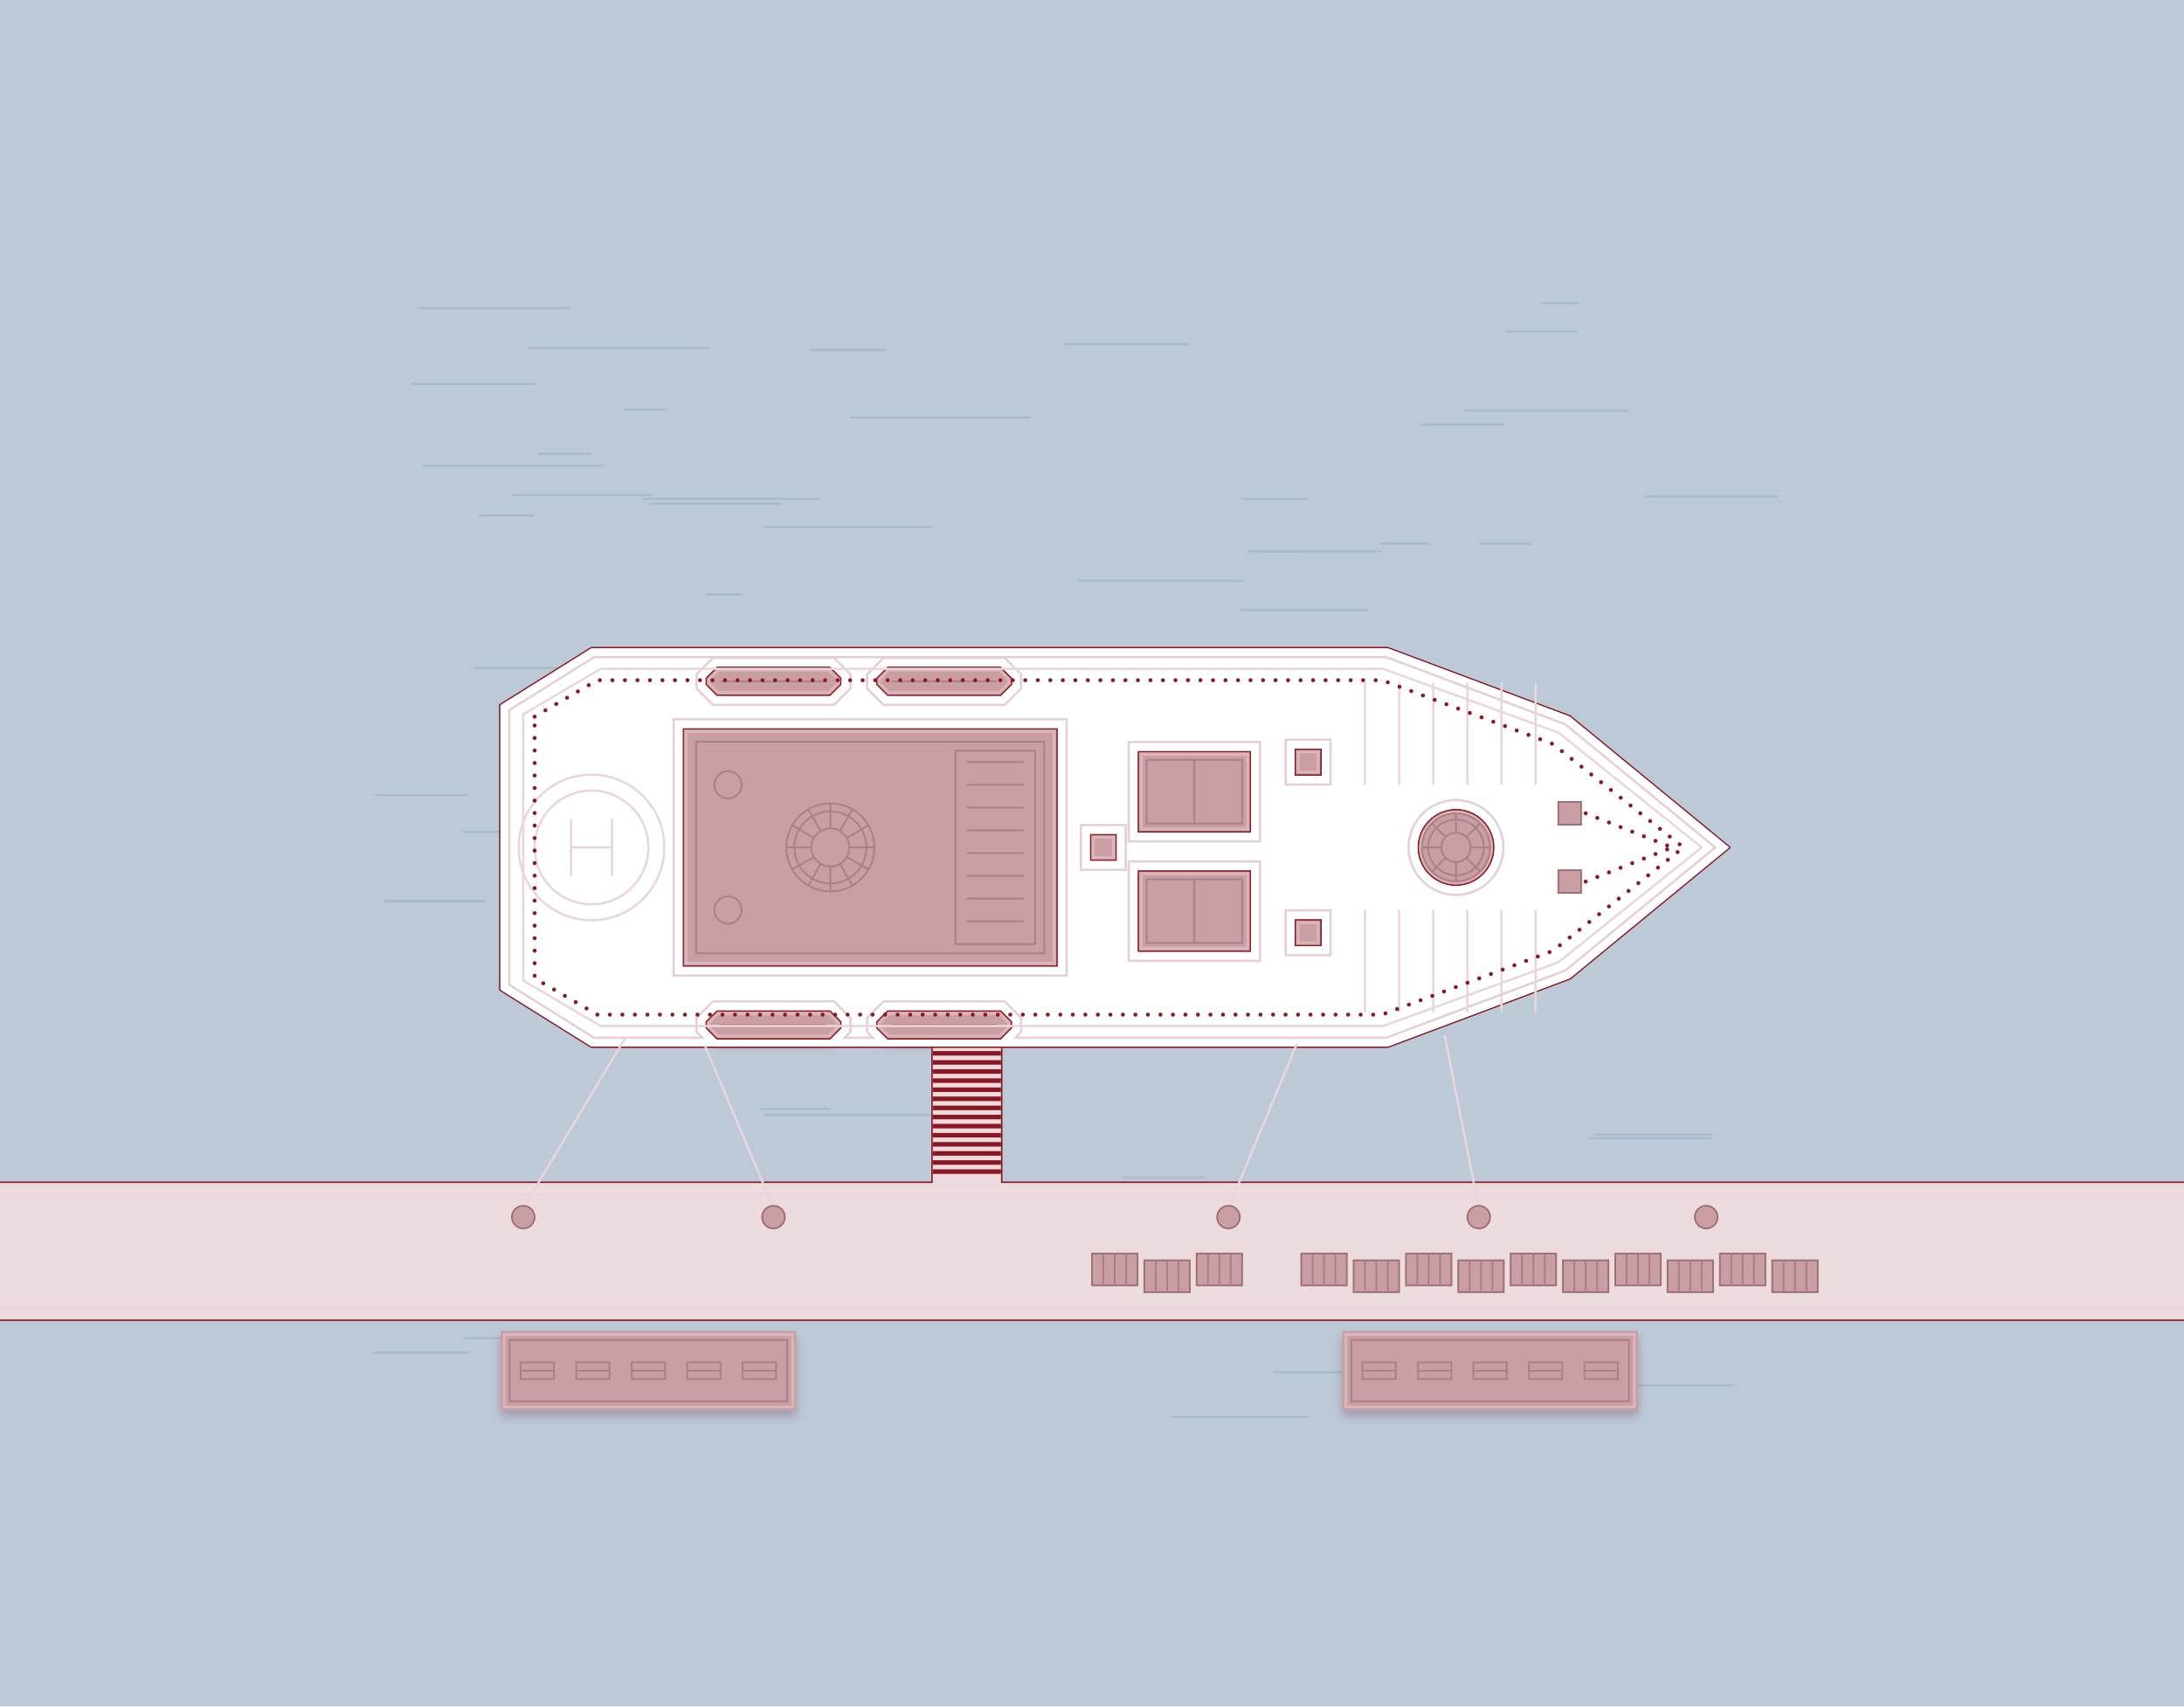
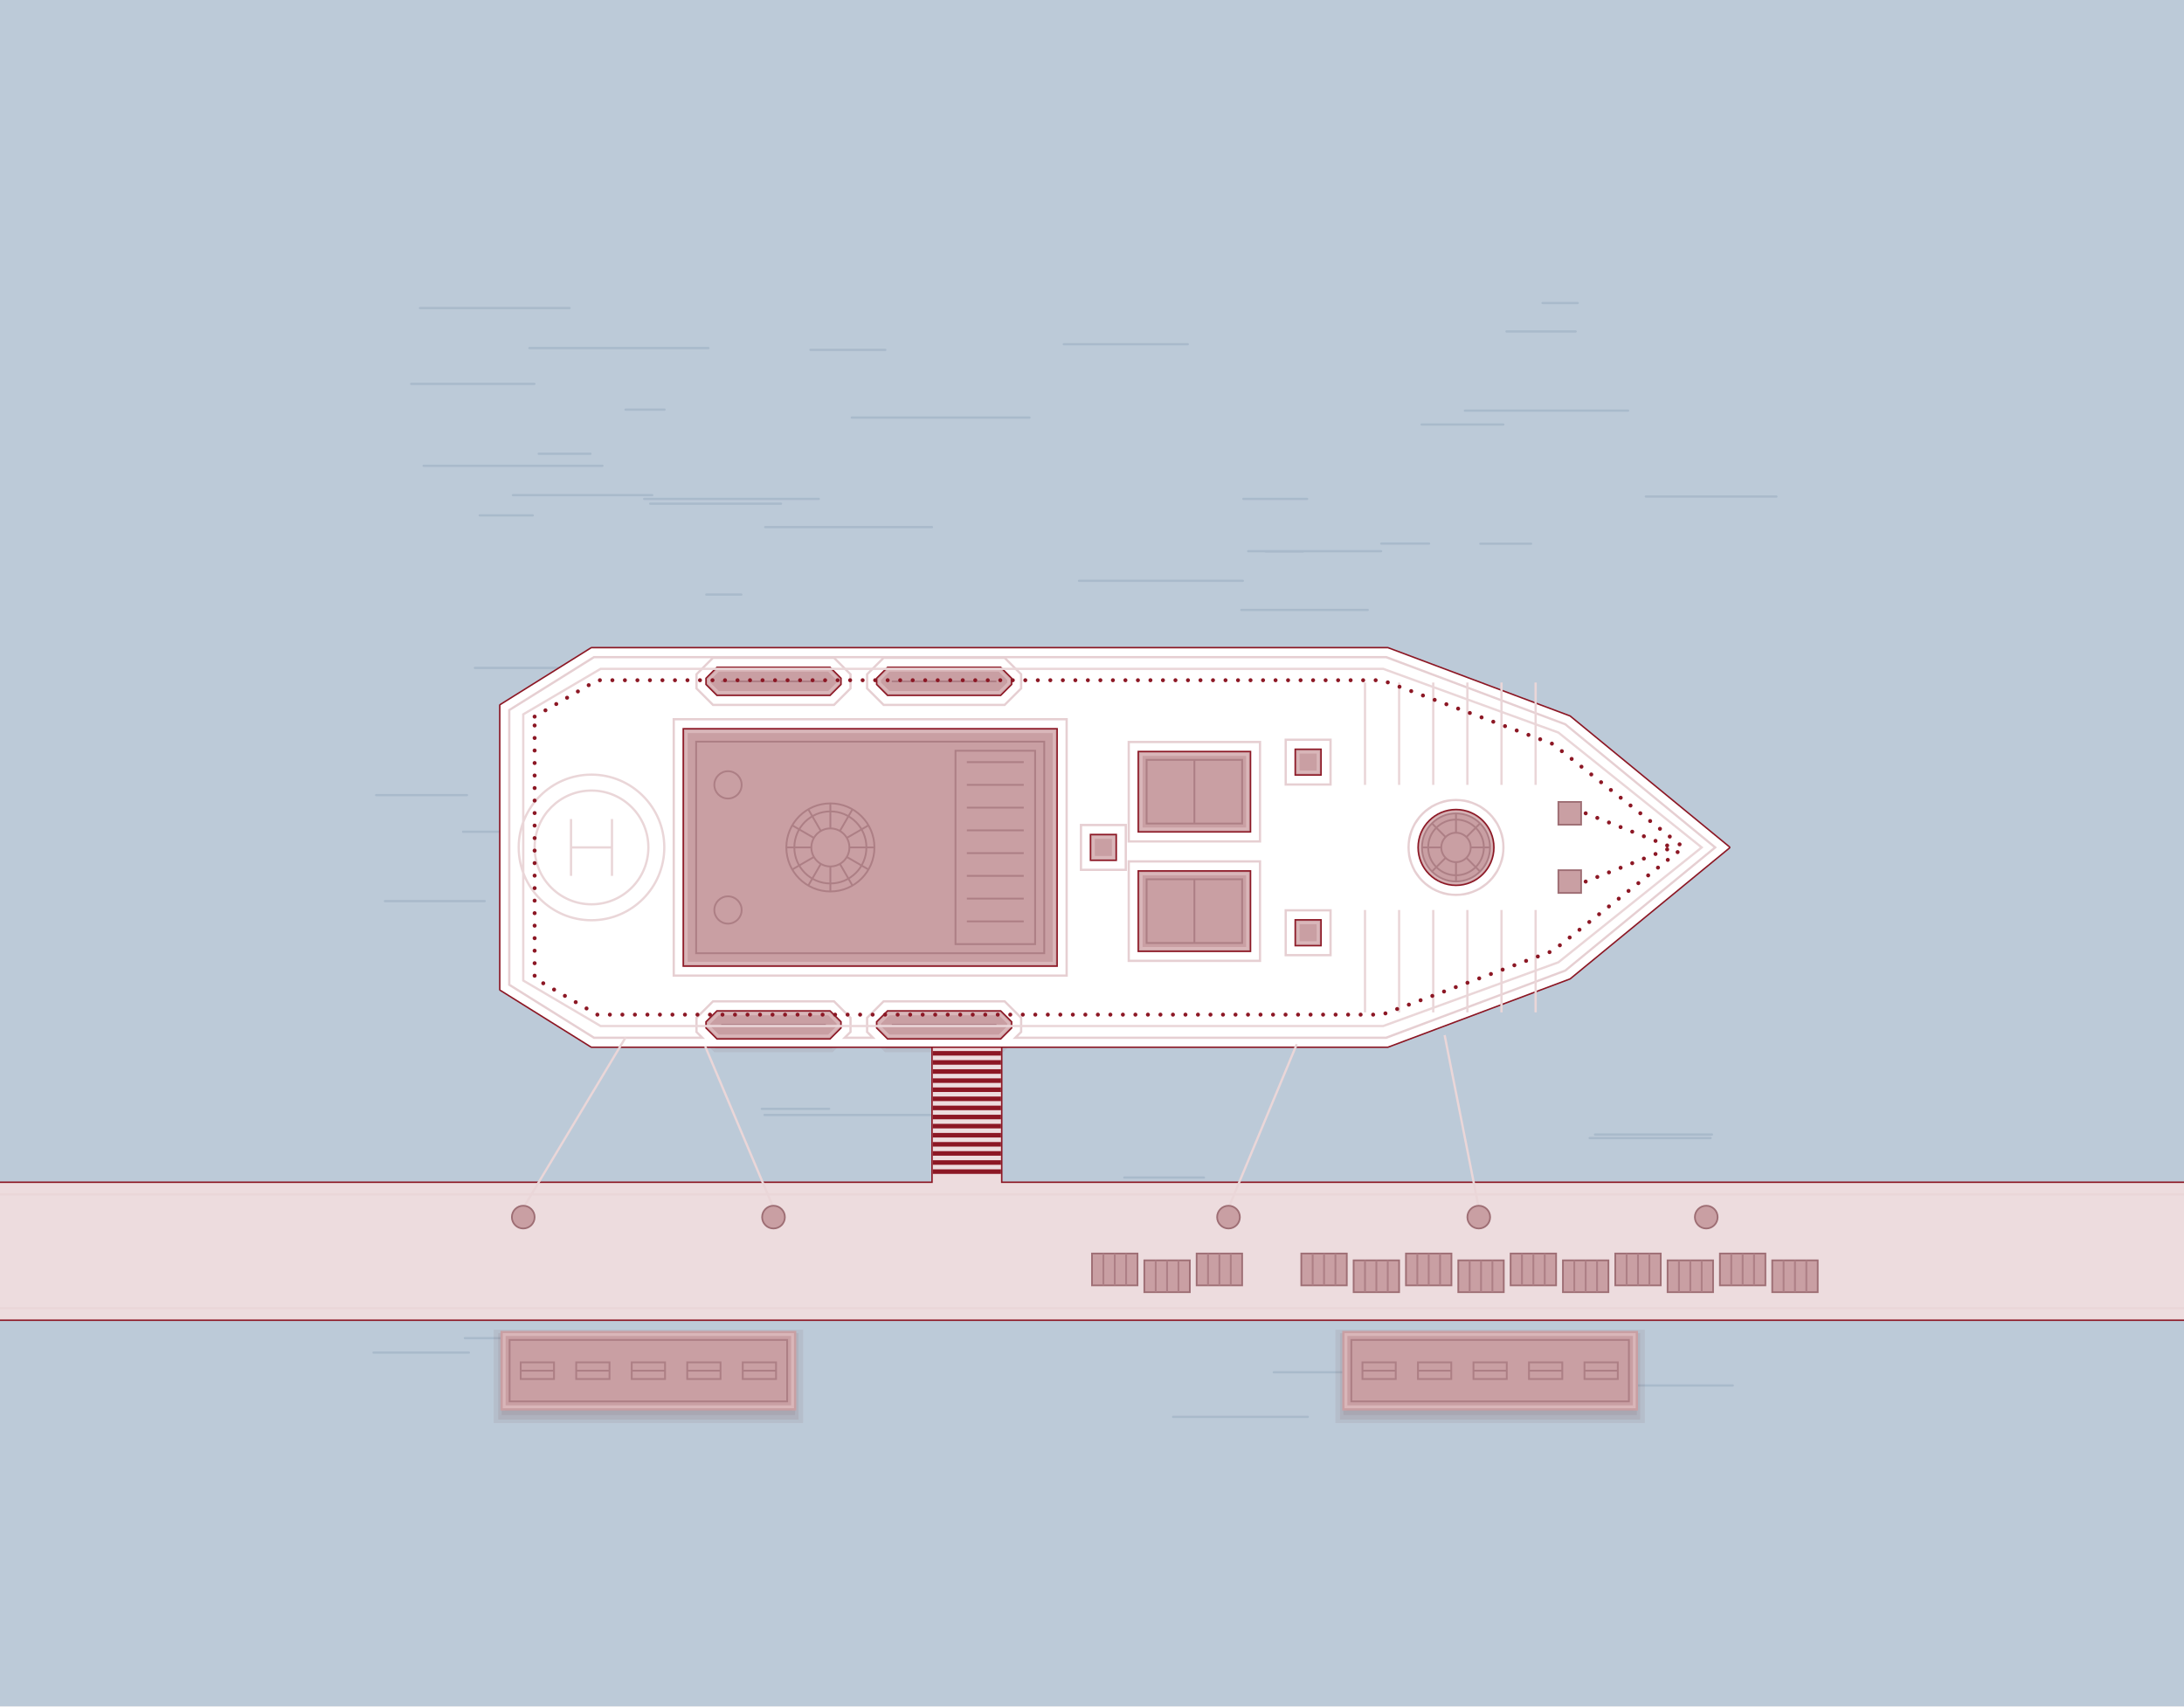
<svg xmlns="http://www.w3.org/2000/svg" viewBox="-320 -250 1920 1500" preserveAspectRatio="none">
  <style>.f{fill:#dcc7c8;stroke:#e2cfd0;stroke-width:2}.fr{fill:none;stroke:#d2bbbd;stroke-width:1.5}.v{fill:#bccad8}.vw{fill:none;stroke:#a9bacb;stroke-width:2;stroke-linecap:round}.b,.b2{stroke:none;stroke-width:0}.b{fill:#c99fa3}.b2{fill:#bd9196}.r,.or{fill:none;stroke:#ad7f85;stroke-width:1.6}.rk{fill:#cfa8ac;stroke:#9e6e74;stroke-width:1}.w{fill:#ffffff;stroke:#8c1724;stroke-width:2.6;paint-order:stroke;stroke-linejoin:round}.w2{fill:#eddcde;stroke:#8c1724;stroke-width:2.6;paint-order:stroke}.t{fill:none;stroke:#ead6d8;stroke-width:2}.tk{fill:#ffffff;stroke:#ead6d8;stroke-width:1.2}.s{fill:none;stroke:#8c1724;stroke-dasharray:4 4}.d{fill:none;stroke:#8c1724;stroke-width:3.5;stroke-linecap:round;stroke-dasharray:0 11}.l{fill:none;stroke:#ead6d8;stroke-width:3;stroke-dasharray:22 18}.o{fill:#c99fa3;stroke:#9e6e74;stroke-width:1.5}</style>
-   <defs>
-     <filter id="sb">
-       <feGaussianBlur stdDeviation="0.4" />
-     </filter>
-     <filter id="sh">
-       <feDropShadow dx="0" dy="5" stdDeviation="4" flood-color="#5a101a40" />
-     </filter>
-   </defs>
  <path class="v" d="M0 0h1280v1000H0zM-320-250h1920V0H-320zm1600 0h320v1500h-320zM-320 1000h1920v250H-320zm0-1250H0v1500h-320z" />
  <path class="vw" d="M1126.9 186.5h114.8M615.2 52.6h109M145.4 56h157.4m49.9 157.4h146.6m430.5-90.2h71.8M300.9 272.7h30.8M229.9 110.1h34.3m818 637.3H1185M153.6 148.9h45.5M392.5 57.6h65.8M251.6 192.8h115M668.4 785.2h70M87.1 481.2h79.3M967.8 111h143.5M18.4 542.2h87.7M391 888.9h121.3M41.5 87.5h108.3M628.6 260.6h144M492.4 803h72.3M130.9 185.3h122.5M771.3 286.2h111.1m60.8 679.9h138.1M538.1 809.6h150.3m389.1-59.1h106.3M634.2 850.3h111.3M894.3 227.9h42m-690-39.3h153.5M88.7 926.4H219m492.3 69.2h118.4M8.4 939.1h83.8M1136.6 813.8h47.9M49.2 20.8h131.5M981.4 228h44.6M454.5 799.3h126.3M1075.2 968h128.1M1036.1 16.4h30.9M101.7 203.1h46.7m644.2 31.8h33M97.5 337.2h77M10.7 449h79.8M349.7 724.8h59.2M52.4 159.5h157.2m219.2-42.4H585M799.8 956.4h73.1m131.5-915h60.8m-586.7 835h40.1M773.1 188.6h56m-477 541.6h148M777.3 234.6h116.9" />
-   <defs>
-     <path id="B" d="M280 390h330v210H280zm86 105a44 44 0 1 1 88 0 44 44 0 1 1-88 0zM310 336h100l10 10v6l-10 10H310l-10-10v-6zm0 302h100l10 10v6l-10 10H310l-10-10v-6zM460 336h100l10 10v6l-10 10H460l-10-10v-6zm0 302h100l10 10v6l-10 10H460l-10-10v-6zM680 410h100v72H680zm0 105h100v72H680zM818 408h24v24h-24zm0 150h24v24h-24zM638 483h24v24h-24zm288 12a34 34 0 1 1 68 0 34 34 0 1 1-68 0zm0 0a34 34 0 1 1 68 0 34 34 0 1 1-68 0zM860 920h260v70H860zm-740 0h260v70H120z" />
-     <path id="Bu" d="M860 920v70h260v-70zm69.2-410.6l1.4 2.6 1.5 2.5 1.9 2.4 2 2.1 2.1 2 2.4 1.9 2.5 1.5 2.6 1.4 2.8 1.1 2.8.9 2.9.7 2.9.4 3 .1 3-.1 2.9-.4 2.9-.7 2.8-.9 2.8-1.1 2.6-1.4 2.5-1.5 2.4-1.9 2.1-2 2-2.1 1.9-2.4 1.5-2.5 1.4-2.6 1.1-2.8.9-2.8.7-2.9.4-2.9.1-3-.1-3-.4-2.9-.7-2.9-.9-2.8-1.1-2.8-1.4-2.6-1.5-2.5-1.9-2.4-2-2.1-2.1-2-2.4-1.9-2.5-1.5-2.6-1.4-2.8-1.1-2.8-.9-2.9-.7-2.9-.4-3-.1-3 .1-2.9.4-2.9.7-2.8.9-2.8 1.1-2.6 1.4-2.5 1.5-2.4 1.9-2.1 2-2 2.1-1.9 2.4-1.5 2.5-1.4 2.6-1.1 2.8-.9 2.8-.7 2.9-.4 2.9-.1 3 .1 3 .4 2.9.7 2.9.9 2.8zM818 558v24h24v-24zm24-150h-24v24h24zm-162 2v72h100v-72zm0 105v72h100v-72zm-42-32v24h24v-24zM280 600h330V390H280zM560 362l10-10v-6l-10-10H460l-10 10v6l10 10zm0 302l10-10v-6l-10-10H460l-10 10v6l10 10zM310 362h100l10-10v-6l-10-10H310l-10 10v6zM410 664l10-10v-6l-10-10H310l-10 10v6l10 10zM120 920v70h260v-70z" />
-     <clipPath id="cb">
-       <use href="#B" />
-     </clipPath>
-     <mask id="mb" fill="none">
-       <use href="#Bu" stroke="#fff" stroke-width="9" />
-       <use href="#Bu" stroke="#000" stroke-width="4" />
-     </mask>
-   </defs>
-   <g filter="url(#sh)">
-     <use href="#B" class="b" />
+   <g fill="#5a101a" fill-opacity="0.07">
+     <path d="M854 919v82h272v-82zm70-402l5 9 5 5 6 4 6 3 7 1 7 1 7-1 10-3 6-3 8-7 4-6 3-6 1-7 1-7-1-7-3-10-3-6-7-8-6-4-6-3-11-2h-6l-7 1-7 3-6 3-8 7-4 6-3 6-1 7-1 10 1 7zM812 557v36h36v-36zm36-150h-36v36h36zm-174 2v84h112v-84zm0 105v84h112v-84zm-42-32v36h36v-36zM274 611h342V389H274zM562 373l14-14v-10l-14-14H458l-14 14v10l14 14zm0 302l14-14v-10l-14-14H458l-14 14v10l14 14zM308 373h104l14-14v-10l-14-14H308l-14 14v10zM412 675l14-14v-10l-14-14H308l-14 14v10l14 14zM114 919v82h272v-82z" />
+     <path d="M858 922v76h264v-76zm69-407l5 8 5 5 5 4 6 2 6 2 6 1 6-1 9-3 6-3 7-7 4-5 2-6 2-6v-9l-1-6-2-6-3-6-7-7-5-4-6-2-9-2h-6l-6 1-6 2-6 3-7 7-4 5-2 6-2 6v9l1 6zM816 560v30h28v-30zm28-150h-28v30h28zm-166 2v78h104v-78zm0 106v76h104v-76zm-42-32v28h28v-28zM278 608h334V392H278zM561 370l11-12v-8l-11-12H459l-11 12v8l11 12zm0 302l11-12v-8l-11-12H459l-11 12v8l11 12zM309 370h102l11-12v-8l-11-12H309l-11 12v8zM411 672l11-12v-8l-11-12H309l-11 12v8l11 12zM118 922v76h264v-76z" />
+     <path d="M861 926v68h258v-68zm69-412l3 5 6 6 5 4 5 2 5 1 6 1 6-1 8-2 5-3 4-4 6-7 2-5 1-5 1-6-1-9-2-5-3-5-6-6-5-4-5-2-8-2h-6l-6 1-5 2-5 3-4 4-4 4-4 8-1 5-1 6 1 6zM819 564v22h22v-22zm22-150h-22v22h22zm-160 2v70h98v-70zm0 105v70h98v-70zm-42-32v22h22v-22zM281 604h328V396H281zM560 366l9-9v-6l-9-9H460l-9 9v6l9 9zm0 302l9-9v-6l-9-9H460l-9 9v6l9 9zM310 366h100l9-9v-6l-9-9H310l-9 9v6zM410 668l9-9v-6l-9-9H310l-9 9v6l9 9zM121 926v68h258v-68z" />
+     <path d="M864 930v60h252v-60zm69-418l3 5 5 6 4 3 5 2 7 1h6l5-1 4-1 5-3 6-5 3-4 2-5 1-5v-5-5l-2-7-3-5-3-4-6-5-5-2-7-1h-6l-5 1-4 1-5 3-6 5-3 4-2 5-1 5v8l1 5zM822 568v14h16v-14zm16-150h-16v14h16zm-154 2v62h92v-62zm0 104v64h92v-64zm-42-32v16h16v-16zM284 600h322V400H284zM558 362l8-7v-2l-8-7h-96l-8 7v2l8 7zm0 302l8-7v-2l-8-7h-96l-8 7v2l8 7zM312 362h96l8-7v-2l-8-7h-96l-8 7v2zm96 302l8-7v-2l-8-7h-96l-8 7v2l8 7zM124 930v60h252v-60z" />
  </g>
-   <use href="#Bu" clip-path="url(#cb)" mask="url(#mb)" fill="none" stroke="#d9b6b9" stroke-width="9" />
-   <g filter="url(#sb)">
-     <path class="r" d="M292 402h306v186H292zm228 8h70v170h-70zm10 10h50m-50 20h50m-50 20h50m-50 20h50m-50 20h50m-50 20h50m-50 20h50m-50 20h50m-50 20h50M378.32 495a31.68 31.68 0 1 1 63.36 0 31.68 31.68 0 1 1-63.36 0m14.96 0a16.72 16.72 0 1 1 33.44 0 16.72 16.72 0 1 1-33.44 0m-22 0a38.72 38.72 0 1 1 77.44 0 38.72 38.72 0 1 1-77.44 0m55.42 0h22m-24.2 8.4l19 11m-25.1-4.9l11 19M410 511.7v22m-8.4-24.2l-11 19m4.9-25.1l-19 11M393.3 495h-22m24.2-8.4l-19-11m25.1 4.9l-11-19M410 478.3v-22m8.4 24.2l11-19m-4.9 25.1l19-11M308 440a12 12 0 1 1 24 0 12 12 0 1 1-24 0m0 110a12 12 0 1 1 24 0 12 12 0 1 1-24 0m6-201h92M314 651h92m58-302h92M464 651h92M688 418h84v56h-84zm42 0v56m-42 49h84v56h-84zm42 0v56m205.52-84a24.48 24.48 0 1 1 48.96 0 24.48 24.48 0 1 1-48.96 0m11.56 0a12.92 12.92 0 1 1 25.84 0 12.92 12.92 0 1 1-25.84 0m-17 0a29.92 29.92 0 1 1 59.84 0 29.92 29.92 0 1 1-59.84 0m42.82 0h17m-20.8 9.1l12.1 12.1M960 507.9v17m-9.1-20.8l-12.1 12.1m8.3-21.2h-17m20.8-9.1l-12.1-12.1m21.2 8.3v-17m9.1 20.8l12.1-12.1M868 928h244v54H868zm9.76 19.68h29.28v14.64h-29.28zm0 7.32h29.28m19.52-7.32h29.28v14.64h-29.28zm0 7.32h29.28m19.52-7.32h29.28v14.64h-29.28zm0 7.32h29.28m19.52-7.32h29.28v14.64h-29.28zm0 7.32h29.28m19.52-7.32h29.28v14.64h-29.28zm0 7.32h29.28M128 928h244v54H128zm9.76 19.68h29.28v14.64h-29.28zm0 7.32h29.28m19.52-7.32h29.28v14.64h-29.28zm0 7.32h29.28m19.52-7.32h29.28v14.64h-29.28zm0 7.32h29.28m19.52-7.32h29.28v14.64h-29.28zm0 7.32h29.28m19.52-7.32h29.28v14.64h-29.28zm0 7.32h29.28" />
-   </g>
+   <path class="b" d="M280 390h330v210H280zm86 105a44 44 0 1 1 88 0 44 44 0 1 1-88 0zM310 336h100l10 10v6l-10 10H310l-10-10v-6zm0 302h100l10 10v6l-10 10H310l-10-10v-6zM460 336h100l10 10v6l-10 10H460l-10-10v-6zm0 302h100l10 10v6l-10 10H460l-10-10v-6zM680 410h100v72H680zm0 105h100v72H680zM818 408h24v24h-24zm0 150h24v24h-24zM638 483h24v24h-24zm288 12a34 34 0 1 1 68 0 34 34 0 1 1-68 0zm0 0a34 34 0 1 1 68 0 34 34 0 1 1-68 0zM860 920h260v70H860zm-740 0h260v70H120z" />
+   <path fill="#d9b6b9" d="M862 988h256v-66H862zm253.5-63.5v61h-251v-61zM932.3 511l1.5 2.4 1.7 2.2 1.9 2 2 1.9 2.2 1.7 2.4 1.5 2.5 1.3 2.6 1.1 2.6.8 2.7.6 2.8.4 2.8.1 2.8-.1 2.8-.4 2.7-.6 2.6-.8 2.6-1.1 2.5-1.3 2.4-1.5 2.2-1.7 2-1.9 1.9-2 1.7-2.2 1.5-2.4 1.3-2.5 1.1-2.6.8-2.6.6-2.7.4-2.8.1-2.8-.1-2.8-.4-2.8-.6-2.7-.8-2.6-1.1-2.6-1.3-2.5-1.5-2.4-1.7-2.2-1.9-2-2-1.9-2.2-1.7-2.4-1.5-2.5-1.3-2.6-1.1-2.6-.8-2.7-.6-2.8-.4-2.8-.1-2.8.1-2.8.4-2.7.6-2.6.8-2.6 1.1-2.5 1.3-2.4 1.5-2.2 1.7-2 1.9-1.9 2-1.7 2.2-1.5 2.4-1.3 2.5-1.1 2.6-.8 2.6-.6 2.7-.4 2.8-.1 2.8.1 2.8.4 2.8.6 2.7.8 2.6 1.1 2.6zm0-5.9l-.8-2.5-.5-2.5-.4-2.5-.1-2.6.1-2.6.4-2.5.5-2.5.8-2.5 1-2.4 1.2-2.2 1.3-2.2 1.6-2.1 1.7-1.9 1.9-1.7 2.1-1.6 2.2-1.3 2.2-1.2 2.4-1 2.5-.8 2.5-.5 2.5-.4 2.6-.1 2.6.1 2.5.4 2.5.5 2.5.8 2.4 1 2.2 1.2 2.2 1.3 2.1 1.6 1.9 1.7 1.7 1.9 1.6 2.1 1.3 2.2 1.2 2.2 1 2.4.8 2.5.5 2.5.4 2.5.1 2.6-.1 2.6-.4 2.5-.5 2.5-.8 2.5-1 2.4-1.2 2.2-1.3 2.2-1.6 2.1-1.7 1.9-1.9 1.7-2.1 1.6-2.2 1.3-2.2 1.2-2.4 1-2.5.8-2.5.5-2.5.4-2.6.1-2.6-.1-2.5-.4-2.5-.5-2.5-.8-2.4-1-2.2-1.2-2.2-1.3-2.1-1.6-1.9-1.7-1.7-1.9-1.6-2.1-1.3-2.2-1.2-2.2zM820 580h20v-20h-20zm17.5-17.5v15h-15v-15zM820 410v20h20v-20zm17.5 17.5h-15v-15h15zM682 480h96v-68h-96zm93.5-65.5v63h-91v-63zM682 585h96v-68h-96zm93.5-65.5v63h-91v-63zM640 505h20v-20h-20zm17.5-17.5v15h-15v-15zM608 598V392H282v206zM284.5 394.5h321v201h-321zM568 351.2v-4.4l-8.8-8.8h-98.4l-8.8 8.8v4.4l8.8 8.8h98.4zm-106.1 6.3l-7.4-7.4v-2.2l7.4-7.4h96.2l7.4 7.4v2.2l-7.4 7.4zM568 653.2v-4.4l-8.8-8.8h-98.4l-8.8 8.8v4.4l8.8 8.8h98.4zm-106.1 6.3l-7.4-7.4v-2.2l7.4-7.4h96.2l7.4 7.4v2.2l-7.4 7.4zM409.2 360l8.8-8.8v-4.4l-8.8-8.8h-98.4l-8.8 8.8v4.4l8.8 8.8zm-104.7-9.9v-2.2l7.4-7.4h96.2l7.4 7.4v2.2l-7.4 7.4h-96.2zM418 653.2v-4.4l-8.8-8.8h-98.4l-8.8 8.8v4.4l8.8 8.8h98.4zm-106.1 6.3l-7.4-7.4v-2.2l7.4-7.4h96.2l7.4 7.4v2.2l-7.4 7.4zM122 988h256v-66H122zm253.5-63.5v61h-251v-61z" />
+   <path class="r" d="M292 402h306v186H292zm228 8h70v170h-70zm10 10h50m-50 20h50m-50 20h50m-50 20h50m-50 20h50m-50 20h50m-50 20h50m-50 20h50m-50 20h50M378.32 495a31.68 31.68 0 1 1 63.36 0 31.68 31.68 0 1 1-63.36 0m14.96 0a16.72 16.72 0 1 1 33.44 0 16.72 16.72 0 1 1-33.44 0m-22 0a38.72 38.72 0 1 1 77.44 0 38.72 38.72 0 1 1-77.44 0m55.42 0h22m-24.2 8.4l19 11m-25.1-4.9l11 19M410 511.7v22m-8.4-24.2l-11 19m4.9-25.1l-19 11M393.3 495h-22m24.2-8.4l-19-11m25.1 4.9l-11-19M410 478.3v-22m8.4 24.2l11-19m-4.9 25.1l19-11M308 440a12 12 0 1 1 24 0 12 12 0 1 1-24 0m0 110a12 12 0 1 1 24 0 12 12 0 1 1-24 0m6-201h92M314 651h92m58-302h92M464 651h92M688 418h84v56h-84zm42 0v56m-42 49h84v56h-84zm42 0v56m205.52-84a24.48 24.48 0 1 1 48.96 0 24.48 24.48 0 1 1-48.96 0m11.56 0a12.92 12.92 0 1 1 25.84 0 12.92 12.92 0 1 1-25.84 0m-17 0a29.92 29.92 0 1 1 59.84 0 29.92 29.92 0 1 1-59.84 0m42.82 0h17m-20.8 9.1l12.1 12.1M960 507.9v17m-9.1-20.8l-12.1 12.1m8.3-21.2h-17m20.8-9.1l-12.1-12.1m21.2 8.3v-17m9.1 20.8l12.1-12.1M868 928h244v54H868zm9.76 19.68h29.28v14.64h-29.28zm0 7.32h29.28m19.52-7.32h29.28v14.64h-29.28zm0 7.32h29.28m19.52-7.32h29.28v14.64h-29.28zm0 7.32h29.28m19.52-7.32h29.28v14.64h-29.28zm0 7.32h29.28m19.52-7.32h29.28v14.64h-29.28zm0 7.32h29.28M128 928h244v54H128zm9.76 19.68h29.28v14.64h-29.28zm0 7.32h29.28m19.52-7.32h29.28v14.64h-29.28zm0 7.32h29.28m19.52-7.32h29.28v14.64h-29.28zm0 7.32h29.28m19.52-7.32h29.28v14.64h-29.28zm0 7.32h29.28m19.52-7.32h29.28v14.64h-29.28zm0 7.32h29.28" />
  <path class="w2" d="M500 670h60v120h-60zM0 790h1280v120H0zm1280 0h320v120h-320zm-1600 0H0v120h-320z" />
-   <defs>
-     <path id="W" d="M120 370l80-50h700l160 60 140 115-140 115-160 60H200l-80-50zm160 20v210h330V390H280zm30-54l-10 10v6l10 10h100l10-10v-6l-10-10H310zm0 302l-10 10v6l10 10h100l10-10v-6l-10-10H310zM460 336l-10 10v6l10 10h100l10-10v-6l-10-10H460zm0 302l-10 10v6l10 10h100l10-10v-6l-10-10H460zM680 410v72h100v-72H680zm0 105v72h100v-72H680zM818 408v24h24v-24h-24zm0 150v24h24v-24h-24zM638 483v24h24v-24h-24zm288 12a34 34 0 1 0 68 0 34 34 0 1 0-68 0z" />
-     <path id="Wu" d="M200 670h700l160-60 140-115-140-115-160-60H200l-80 50v250zM926.1 492l.4-2.9.7-2.9.9-2.8 1.1-2.8 1.4-2.6 1.5-2.5 1.9-2.4 2-2.1 2.1-2 2.4-1.9 2.5-1.5 2.6-1.4 2.8-1.1 2.8-.9 2.9-.7 2.9-.4 3-.1 3 .1 2.9.4 2.9.7 2.8.9 2.8 1.1 2.6 1.4 2.5 1.5 2.4 1.9 2.1 2 2 2.1 1.9 2.4 1.5 2.5 1.4 2.6 1.1 2.8.9 2.8.7 2.9.4 2.9.1 3-.1 3-.4 2.9-.7 2.9-.9 2.8-1.1 2.8-1.4 2.6-1.5 2.5-1.9 2.4-2 2.1-2.1 2-2.4 1.9-2.5 1.5-2.6 1.4-2.8 1.1-2.8.9-2.9.7-2.9.4-3 .1-3-.1-2.9-.4-2.9-.7-2.8-.9-2.8-1.1-2.6-1.4-2.5-1.5-2.4-1.9-2.1-2-2-2.1-1.9-2.4-1.5-2.5-1.4-2.6-1.1-2.8-.9-2.8-.7-2.9-.4-2.9-.1-3zM818 408h24v24h-24zm0 174v-24h24v24zM780 482H680v-72h100zm0 33v72H680v-72zm-118-8h-24v-24h24zM280 600V390h330v210zm170 48l10-10h100l10 10v6l-10 10H460l-10-10zm10-312h100l10 10v6l-10 10H460l-10-10v-6zM410 638l10 10v6l-10 10H310l-10-10v-6l10-10zm10-292v6l-10 10H310l-10-10v-6l10-10h100z" />
-     <clipPath id="cw">
-       <use href="#W" />
-     </clipPath>
-   </defs>
-   <use href="#W" class="w" />
-   <g clip-path="url(#cw)" fill="none">
-     <use href="#Wu" stroke="#e6cfd2" stroke-width="17.4" />
-     <use href="#Wu" stroke="#ffffff" stroke-width="13.4" />
-   </g>
+   <path class="w" d="M120 370l80-50h700l160 60 140 115-140 115-160 60H200l-80-50zm160 20v210h330V390H280zm30-54l-10 10v6l10 10h100l10-10v-6l-10-10H310zm0 302l-10 10v6l10 10h100l10-10v-6l-10-10H310zM460 336l-10 10v6l10 10h100l10-10v-6l-10-10H460zm0 302l-10 10v6l10 10h100l10-10v-6l-10-10H460zM680 410v72h100v-72H680zm0 105v72h100v-72H680zM818 408v24h24v-24h-24zm0 150v24h24v-24h-24zM638 483v24h24v-24h-24zm288 12a34 34 0 1 0 68 0 34 34 0 1 0-68 0z" />
+   <path fill="#e6cfd2" d="M299.8 663.3l-6.5-6.5v-11.6l13.9-13.9h105.6l13.9 13.9v11.6l-6.5 6.5h29.6l-6.5-6.5v-11.6l13.9-13.9h105.6l13.9 13.9v11.6l-6.5 6.5h328.6l157.8-59.2L1189.4 495l-132.8-109.1-157.8-59.2H201.9l-75.2 47v242.6l75.2 47zm263-334l13.9 13.9v11.6l-13.9 13.9H457.2l-13.9-13.9v-11.6l13.9-13.9zM426.7 354.8l-13.9 13.9H307.2l-13.9-13.9v-11.6l13.9-13.9h105.6l13.9 13.9zm-298 260.4V374.8l73.8-46.1H305l-13.7 13.7v13.2l15.1 15.1h107.2l15.1-15.1v-13.2L415 328.7h40l-13.7 13.7v13.2l15.1 15.1h107.2l15.1-15.1v-13.2L565 328.7h333.4l157.2 58.9L1186.3 495l-130.7 107.4-157.2 58.9H575l3.7-3.7v-13.2l-15.1-15.1H456.4l-15.1 15.1v13.2l3.7 3.7h-20l3.7-3.7v-13.2l-15.1-15.1H306.4l-15.1 15.1v13.2l3.7 3.7h-92.5zM917.3 495l.2 3.7.4 3.7.8 3.7 1.2 3.5 1.4 3.4 1.7 3.4 2 3.1 2.3 3 2.5 2.7 2.7 2.5 3 2.3 3.1 2 3.4 1.7 3.4 1.4 3.5 1.2 3.7.8 3.7.4 3.7.2 3.7-.2 3.7-.4 3.7-.8 3.5-1.2 3.4-1.4 3.4-1.7 3.1-2 3-2.3 2.7-2.5 2.5-2.7 2.3-3 2-3.1 1.7-3.4 1.4-3.4 1.2-3.5.8-3.7.4-3.7.2-3.7-.2-3.7-.4-3.7-.8-3.7-1.2-3.5-1.4-3.4-1.7-3.4-2-3.1-2.3-3-2.5-2.7-2.7-2.5-3-2.3-3.1-2-3.4-1.7-3.4-1.4-3.5-1.2-3.7-.8-3.7-.4-3.7-.2-3.7.2-3.7.4-3.7.8-3.5 1.2-3.4 1.4-3.4 1.7-3.1 2-3 2.3-2.7 2.5-2.5 2.7-2.3 3-2 3.1-1.7 3.4-1.4 3.4-1.2 3.5-.8 3.7-.4 3.7zm2.6-7.1l.8-3.4 1-3.4 1.4-3.3 1.6-3.2 2-2.9 2.1-2.9 2.4-2.6 2.6-2.4 2.9-2.1 2.9-2 3.2-1.6 3.3-1.4 3.4-1 3.4-.8 3.6-.5 3.5-.1 3.5.1 3.6.5 3.4.8 3.4 1 3.3 1.4 3.2 1.6 2.9 2 2.9 2.1 2.6 2.4 2.4 2.6 2.1 2.9 2 2.9 1.6 3.2 1.4 3.3 1 3.4.8 3.4.5 3.6.1 3.5-.1 3.5-.5 3.6-.8 3.4-1 3.4-1.4 3.3-1.6 3.2-2 2.9-2.1 2.9-2.4 2.6-2.6 2.4-2.9 2.1-2.9 2-3.2 1.6-3.3 1.4-3.4 1-3.4.8-3.6.5-3.5.1-3.5-.1-3.6-.5-3.4-.8-3.4-1-3.3-1.4-3.2-1.6-2.9-2-2.9-2.1-2.6-2.4-2.4-2.6-2.1-2.9-2-2.9-1.6-3.2-1.4-3.3-1-3.4-.8-3.4-.5-3.6-.1-3.5.1-3.5zM809.3 440.7h41.4v-41.4h-41.4zm39.4-39.4v37.4h-37.4v-37.4zm2 189.4v-41.4h-41.4v41.4zm-39.4-39.4h37.4v37.4h-37.4zm-22.6-150H671.3v89.4h117.4zM673.3 488.7v-85.4h113.4v85.4zm-2 17.6v89.4h117.4v-89.4zm115.4 87.4H673.3v-85.4h113.4zm-116-119.4h-41.4v41.4h41.4zm-39.4 39.4v-37.4h37.4v37.4zm-12.6 95V381.3H271.3v227.4zM273.3 383.3h343.4v223.4H273.3z" />
  <path class="t" d="M140 378l68-40h688l154 56 126 101-126 101-154 56H208l-68-40zm740-28v90m0 110v90m30-290v90m0 110v90m30-290v90m0 110v90m30-290v90m0 110v90m30-290v90m0 110v90m30-290v90m0 110v90M136 495a64 64 0 1 1 128 0 64 64 0 1 1-128 0m14 0a50 50 0 1 1 100 0 50 50 0 1 1-100 0m32-25v50m36-50v50m-36-25h36M0 800h1280M0 900h1280M140 812l90-150M360 812l-60-142M760 812l60-144M980 812l-30-152M-320 800H0m1280 0h320M-320 900H0m1280 0h320" />
  <path class="o" d="M1050 455h20v20h-20zm0 60h20v20h-20zM130 820a10 10 0 1 1 20 0 10 10 0 1 1-20 0zm220 0a10 10 0 1 1 20 0 10 10 0 1 1-20 0zm400 0a10 10 0 1 1 20 0 10 10 0 1 1-20 0zm220 0a10 10 0 1 1 20 0 10 10 0 1 1-20 0zm200 0a10 10 0 1 1 20 0 10 10 0 1 1-20 0zM640 852h40v28h-40zm46 6h40v28h-40zm46-6h40v28h-40zm92 0h40v28h-40zm46 6h40v28h-40zm46-6h40v28h-40zm46 6h40v28h-40zm46-6h40v28h-40zm46 6h40v28h-40zm46-6h40v28h-40zm46 6h40v28h-40zm46-6h40v28h-40zm46 6h40v28h-40z" />
  <path class="or" d="M650 852v28m10-28v28m10-28v28m26-22v28m10-28v28m10-28v28m26-34v28m10-28v28m10-28v28m72-28v28m10-28v28m10-28v28m26-22v28m10-28v28m10-28v28m26-34v28m10-28v28m10-28v28m26-22v28m10-28v28m10-28v28m26-34v28m10-28v28m10-28v28m26-22v28m10-28v28m10-28v28m26-34v28m10-28v28m10-28v28m26-22v28m10-28v28m10-28v28m26-34v28m10-28v28m10-28v28m26-22v28m10-28v28m10-28v28" />
  <path class="s" stroke-width="60" stroke-dasharray="5 5" d="M530 674v112" />
  <path class="d" d="M1074 465l76 30m-76 30l76-30M150 380l55-32h690l150 56 115 91-115 91-150 56H205l-55-32z" />
</svg>
